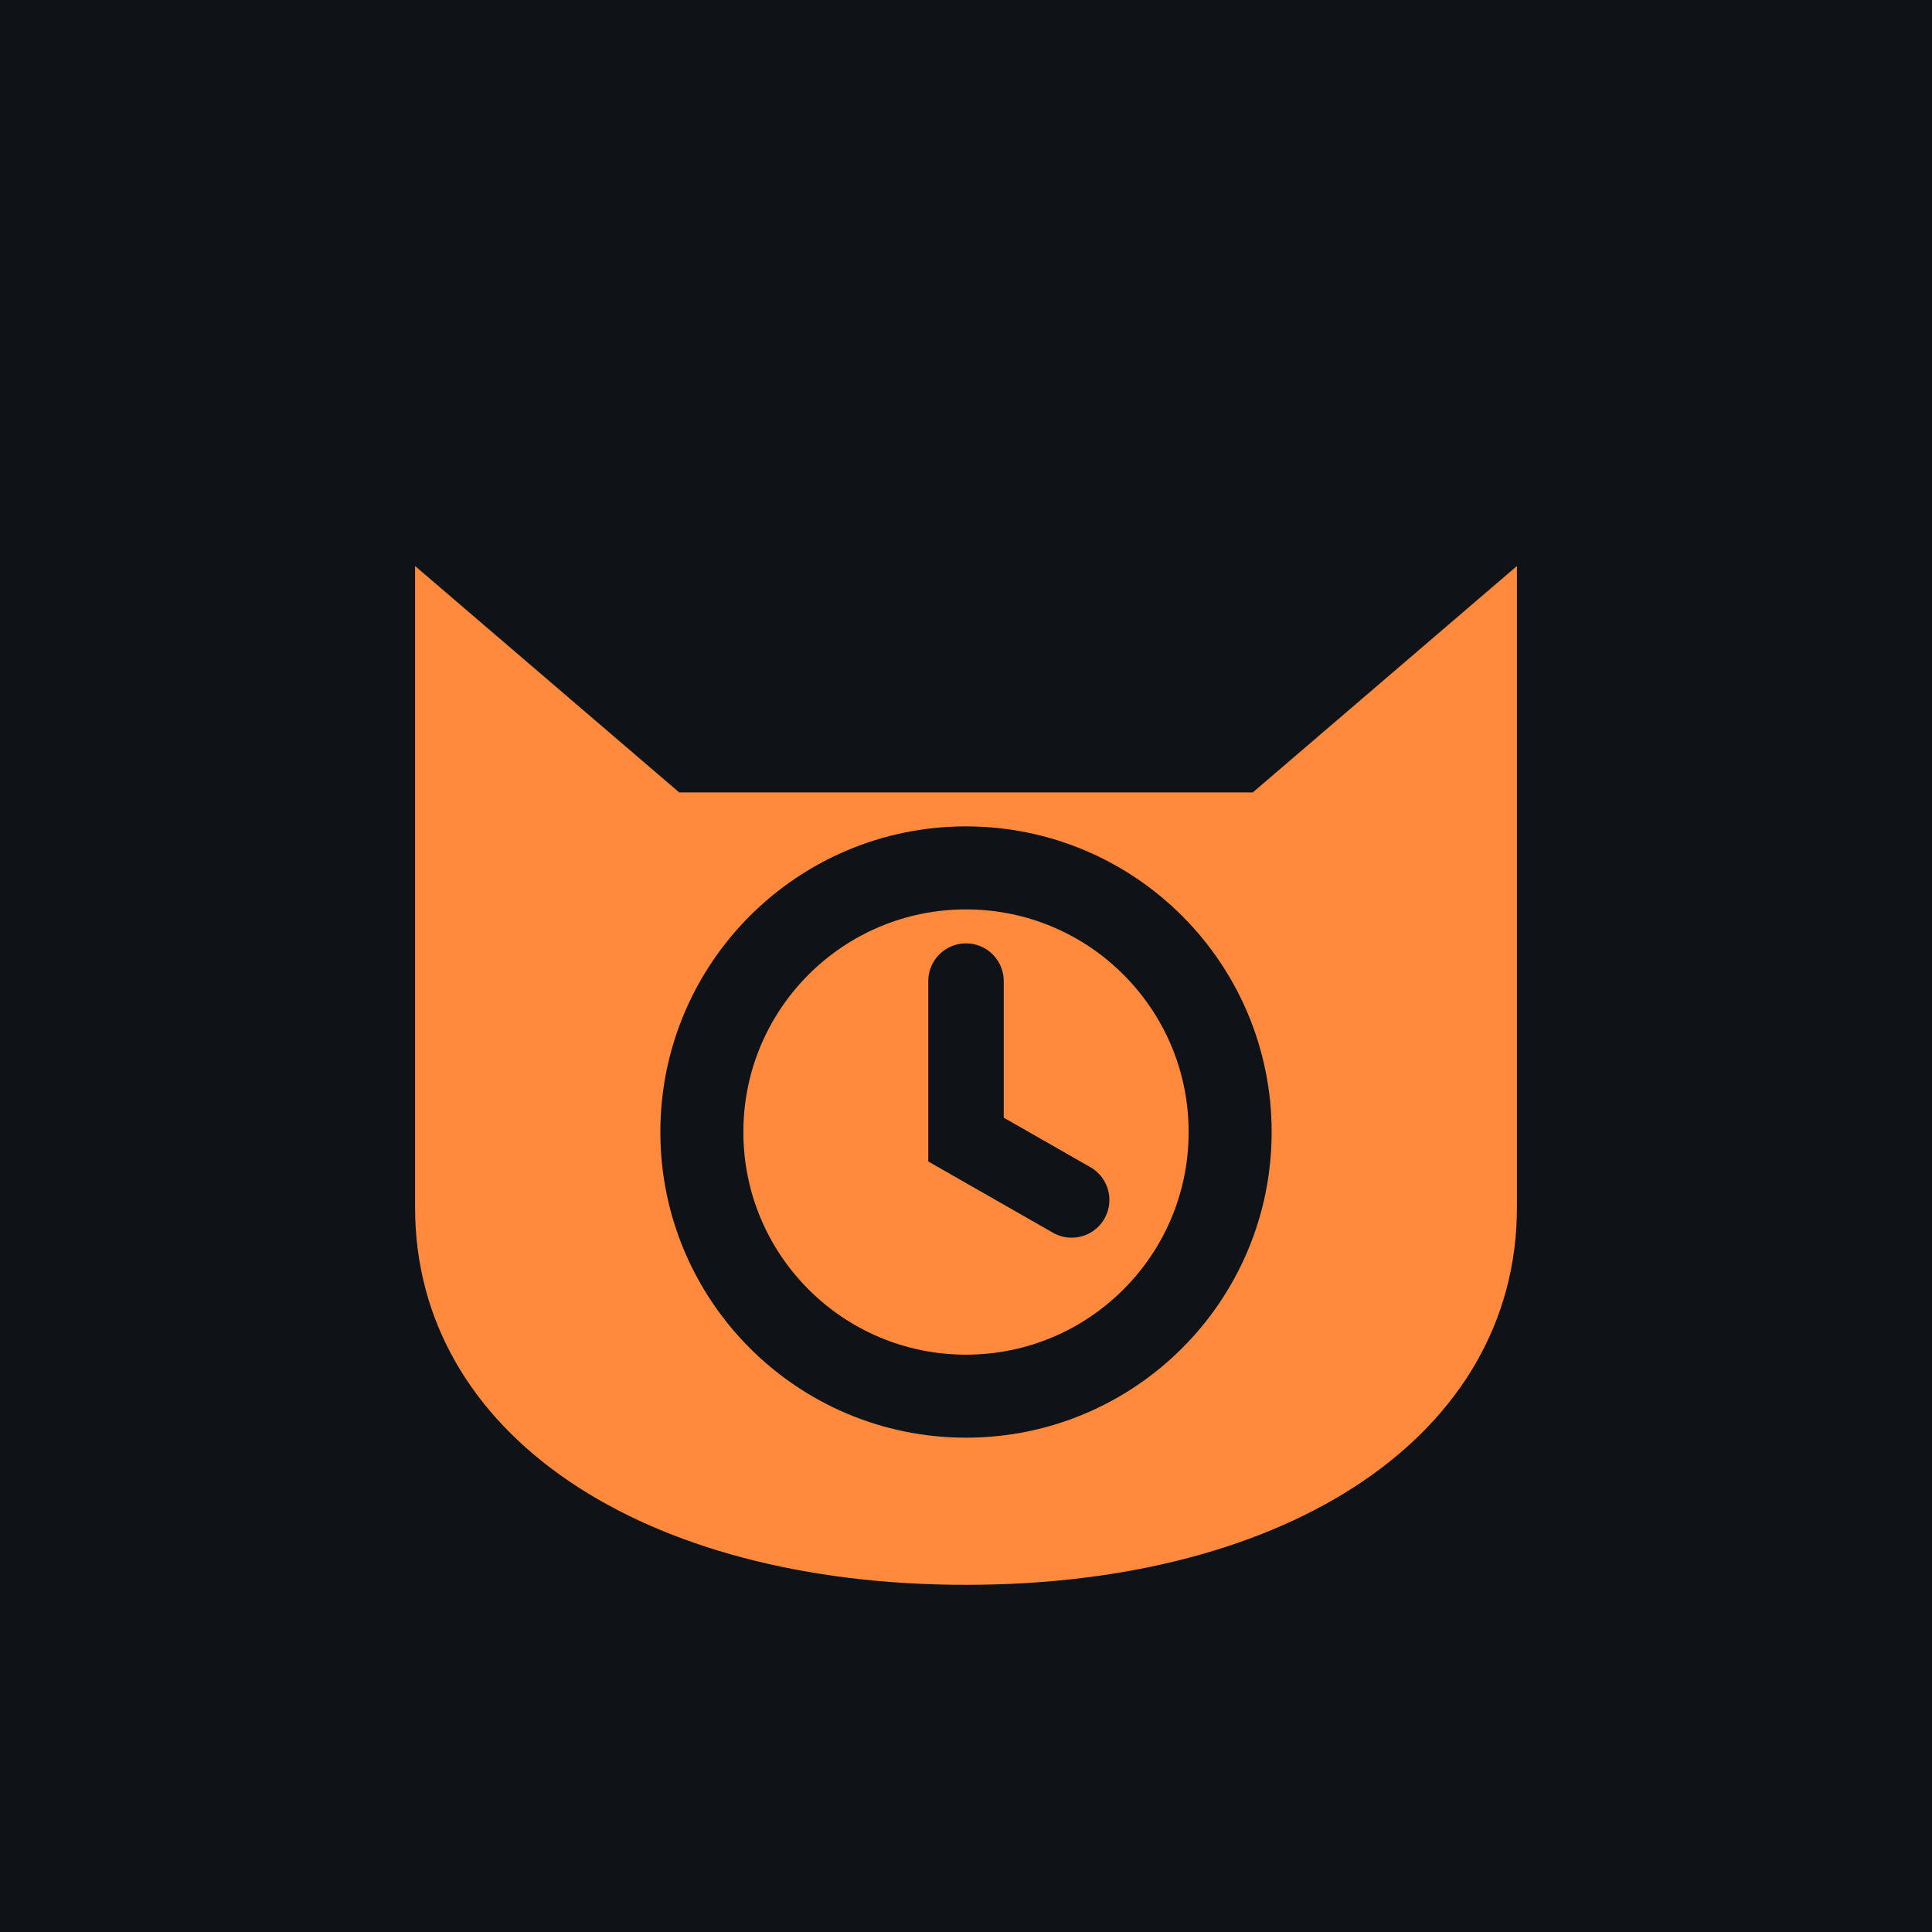
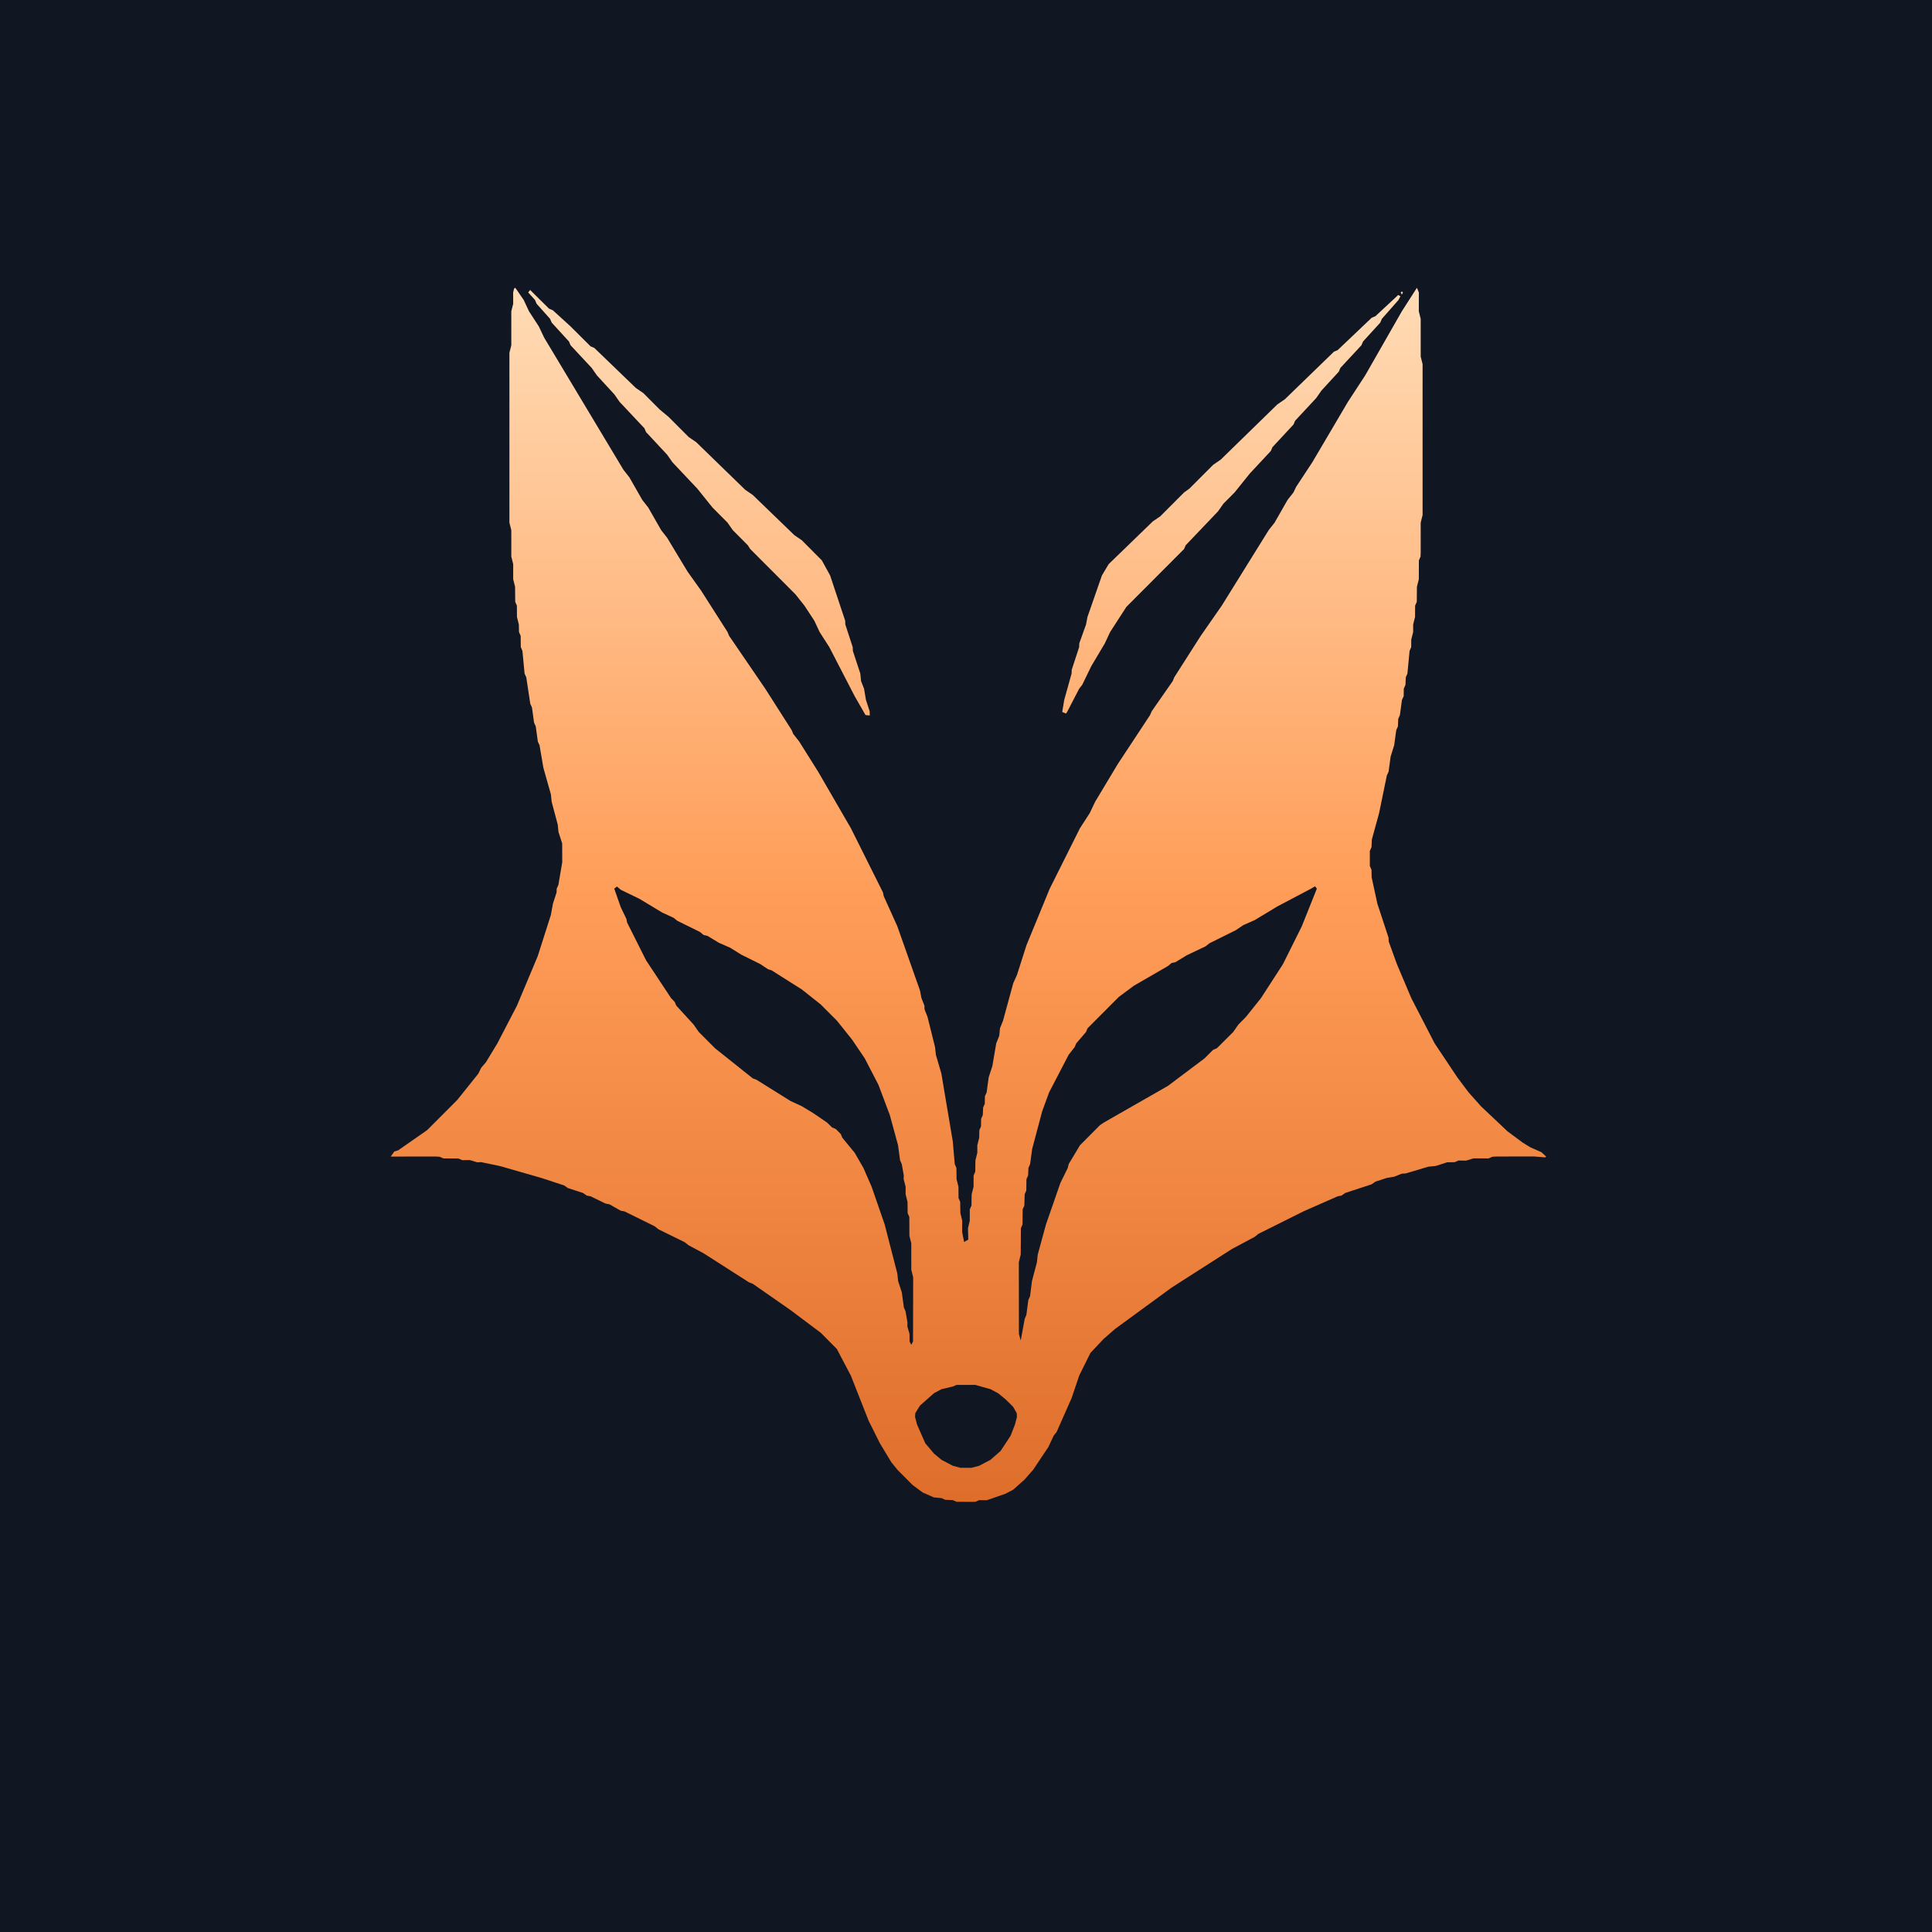
<svg xmlns="http://www.w3.org/2000/svg" viewBox="0 0 512 512">
-   <rect width="512" height="512" fill="#0f1216" />
-   <path d="M110 150l70 60h152l70-60v170c0 60-60 100-146 100S110 380 110 320z" fill="#ff8a3d" />
-   <circle cx="256" cy="300" r="70" fill="none" stroke="#0f1216" stroke-width="22" />
-   <path d="M256 260v42l28 16" stroke="#0f1216" stroke-width="20" fill="none" stroke-linecap="round" />
+   <defs>
+     <linearGradient id="fox" x1="0" y1="0" x2="0" y2="1">
+       <stop stop-color="#ffdbb5" />
+       <stop offset=".5" stop-color="#ff9d58" />
+       <stop offset="1" stop-color="#df6e2b" />
+     </linearGradient>
+   </defs>
+   <rect width="512" height="512" fill="#101722" />
+   <path fill="url(#fox)" fill-rule="evenodd" d="M136.23,76.50 L136.50,76.26 L136.73,76.50 L138.79,79.50 L140.19,82.50 L142.79,86.50 L144.22,89.50 L165.22,124.50 L166.79,126.50 L170.22,132.50 L171.79,134.50 L175.22,140.50 L176.79,142.50 L182.22,151.50 L185.79,156.50 L192.81,167.50 L193.22,168.50 L202.79,182.50 L209.81,193.50 L210.22,194.50 L211.79,196.50 L216.81,204.50 L225.50,219.50 L233.99,236.50 L234.20,237.50 L237.81,245.50 L243.81,262.50 L244.19,264.50 L244.98,266.50 L245.02,267.50 L245.81,269.50 L247.80,277.50 L248.01,279.50 L249.47,284.50 L252.50,302.50 L253.02,308.50 L253.46,309.50 L253.50,312.50 L254.00,314.50 L254.02,317.50 L254.46,318.50 L254.51,321.50 L255.00,323.50 L254.98,326.50 L255.50,329.14 L256.60,328.50 L256.53,325.50 L257.00,323.50 L257.00,320.50 L257.45,319.50 L257.50,316.50 L258.00,314.50 L258.02,311.50 L258.45,310.50 L258.50,307.50 L259.00,305.50 L259.00,303.50 L259.50,301.50 L259.54,299.50 L259.98,298.50 L260.01,296.50 L260.45,295.50 L260.54,293.50 L260.98,292.50 L261.01,290.50 L261.47,289.50 L262.01,285.50 L262.99,282.50 L264.01,276.50 L264.81,274.50 L265.01,272.50 L265.81,270.50 L268.54,260.50 L269.50,258.40 L272.02,250.50 L278.19,235.50 L286.19,219.50 L288.78,215.50 L290.21,212.50 L296.21,202.50 L304.78,189.50 L305.21,188.50 L310.78,180.50 L311.19,179.50 L318.21,168.50 L323.78,160.50 L336.21,140.50 L337.78,138.50 L341.21,132.50 L342.78,130.50 L343.50,129.00 L347.78,122.50 L357.21,106.50 L361.78,99.50 L371.50,82.50 L375.50,76.26 L376.01,77.50 L376.00,82.50 L376.50,84.50 L376.50,94.50 L377.00,96.50 L377.00,136.50 L376.50,138.50 L376.50,146.50 L376.46,147.50 L376.02,148.50 L376.00,153.50 L375.50,155.50 L375.46,159.50 L375.02,160.50 L375.00,163.50 L374.50,165.50 L374.50,167.50 L374.00,169.50 L373.98,171.50 L373.55,172.50 L372.98,178.50 L372.55,179.50 L372.46,181.50 L372.02,182.50 L371.99,184.50 L371.53,185.50 L370.99,189.50 L370.55,190.50 L370.46,192.50 L370.02,193.50 L369.47,197.50 L368.53,200.50 L367.99,204.50 L367.53,205.50 L365.47,215.50 L363.55,222.50 L363.46,224.50 L363.02,225.50 L363.02,229.50 L363.46,230.50 L363.50,232.50 L365.02,239.50 L367.98,248.50 L368.02,249.50 L370.19,255.50 L374.00,264.50 L380.19,276.50 L386.20,285.50 L389.20,289.50 L392.50,293.20 L399.50,299.81 L403.50,302.78 L405.50,304.02 L408.50,305.35 L409.74,306.50 L409.50,306.72 L406.50,306.47 L396.50,306.49 L395.50,306.55 L394.50,306.99 L390.50,306.98 L388.50,307.58 L386.50,307.55 L385.50,307.99 L383.50,308.02 L380.50,308.99 L378.50,309.19 L372.50,310.98 L371.50,311.03 L369.50,311.83 L367.50,312.17 L364.50,313.15 L363.50,313.85 L356.50,316.15 L355.50,316.85 L354.50,317.03 L345.50,320.99 L333.50,326.98 L332.50,327.78 L326.50,330.98 L310.50,341.22 L295.50,352.19 L292.50,354.80 L289.00,358.50 L286.02,364.50 L283.99,370.50 L280.01,379.50 L279.22,380.50 L277.81,383.50 L273.80,389.50 L271.50,392.12 L268.50,394.79 L266.50,395.84 L261.50,397.58 L259.50,397.55 L258.50,397.99 L257.50,398.01 L253.50,397.99 L252.50,397.55 L250.50,397.46 L249.50,397.01 L247.50,396.83 L244.50,395.51 L241.80,393.50 L237.82,389.50 L236.21,387.50 L233.19,382.50 L230.19,376.50 L225.50,364.59 L221.78,357.50 L217.50,353.19 L209.50,347.19 L199.50,340.22 L198.50,339.84 L186.50,332.16 L182.50,330.02 L181.50,329.22 L174.50,325.78 L173.50,324.98 L165.50,321.03 L164.50,320.85 L161.50,319.15 L160.50,318.97 L156.50,317.03 L155.50,316.85 L154.50,316.15 L150.50,314.85 L149.50,314.15 L143.50,312.18 L132.50,309.02 L127.50,307.98 L126.50,308.03 L124.50,307.43 L122.50,307.46 L121.50,307.02 L117.50,306.99 L116.50,306.55 L115.50,306.49 L103.55,306.50 L104.50,305.15 L105.50,304.86 L113.19,299.50 L121.18,291.50 L126.78,284.50 L127.50,283.00 L128.78,281.50 L131.81,276.50 L137.00,266.50 L142.50,253.40 L145.98,242.50 L146.53,239.50 L147.50,236.50 L147.53,235.50 L147.98,234.50 L149.00,228.50 L148.98,223.50 L148.01,220.50 L147.80,218.50 L146.20,212.50 L145.99,210.50 L144.01,203.50 L142.98,197.50 L142.53,196.50 L141.98,192.50 L141.53,191.50 L140.98,187.50 L140.53,186.50 L139.47,179.50 L139.02,178.50 L138.45,172.50 L138.02,171.50 L137.98,168.50 L137.54,167.50 L137.50,165.50 L137.00,163.50 L136.98,160.50 L136.54,159.50 L136.50,155.50 L136.00,153.50 L136.00,149.50 L135.50,147.50 L135.50,140.50 L135.00,138.50 L135.00,93.50 L135.50,91.50 L135.50,82.50 L136.00,80.50 L135.99,77.50 L136.23,76.50ZM139.98,77.50 L140.50,76.85 L145.50,81.80 L146.50,82.22 L151.20,86.50 L156.50,91.78 L157.50,92.21 L168.50,102.81 L170.50,104.18 L174.80,108.50 L177.20,110.50 L182.50,115.81 L184.50,117.18 L197.50,129.81 L199.50,131.18 L210.50,141.81 L212.50,143.18 L217.79,148.50 L219.99,152.50 L223.98,164.50 L224.02,165.50 L225.98,171.50 L226.02,172.50 L227.99,178.50 L228.19,180.50 L228.98,182.50 L229.49,185.50 L230.47,188.50 L230.50,189.61 L229.37,189.50 L226.50,184.50 L219.78,171.50 L217.21,167.50 L215.81,164.50 L213.18,160.50 L210.80,157.50 L198.82,145.50 L198.18,144.50 L194.20,140.50 L192.80,138.50 L188.82,134.50 L184.80,129.50 L178.20,122.50 L176.80,120.50 L171.21,114.50 L170.78,113.50 L164.20,106.50 L162.80,104.50 L158.20,99.50 L156.80,97.50 L151.21,91.50 L150.78,90.50 L146.21,85.50 L145.78,84.50 L142.21,80.50 L141.78,79.50 L139.98,77.50ZM371.22,77.50 L371.50,77.23 L371.79,77.50 L371.50,78.09 L371.22,77.50ZM370.20,78.50 L370.50,78.18 L371.14,78.50 L370.61,79.50 L366.21,84.50 L365.78,85.50 L361.22,90.50 L360.79,91.50 L355.22,97.50 L354.79,98.50 L350.20,103.50 L348.80,105.50 L343.22,111.50 L342.79,112.50 L337.22,118.50 L336.79,119.50 L331.20,125.50 L327.18,130.50 L324.20,133.50 L322.80,135.50 L314.22,144.50 L313.79,145.50 L298.50,160.83 L294.19,167.50 L292.79,170.50 L289.22,176.50 L286.79,181.50 L286.00,182.50 L282.89,188.50 L282.50,189.10 L281.50,188.69 L282.03,185.50 L283.98,178.50 L284.02,177.50 L285.98,171.50 L286.02,170.50 L287.81,165.50 L288.19,163.50 L292.02,152.50 L293.81,149.50 L305.50,138.18 L307.50,136.81 L313.80,130.50 L315.19,129.50 L321.50,123.18 L323.50,121.81 L338.50,107.18 L340.50,105.81 L353.50,93.21 L354.50,92.78 L363.50,84.22 L364.50,83.79 L370.20,78.50ZM163.50,234.94 L162.78,235.50 L164.50,240.40 L165.99,243.50 L166.20,244.50 L171.22,254.50 L177.83,264.50 L178.79,265.50 L179.22,266.50 L183.80,271.50 L185.20,273.50 L189.50,277.81 L199.50,285.78 L200.50,286.16 L209.50,291.78 L212.50,293.16 L215.50,294.98 L219.20,297.50 L220.50,298.78 L221.50,299.21 L222.79,300.50 L223.22,301.50 L226.50,305.50 L228.81,309.50 L230.99,314.50 L234.45,324.50 L237.80,337.50 L238.01,339.50 L238.99,342.50 L239.54,346.50 L239.98,347.50 L240.49,350.50 L240.46,351.50 L241.03,353.50 L241.05,355.50 L241.50,356.40 L241.96,355.50 L242.00,338.50 L241.50,336.50 L241.50,329.50 L241.00,327.50 L240.98,322.50 L240.54,321.50 L240.50,318.50 L240.00,316.50 L240.00,314.50 L239.48,312.50 L239.51,311.50 L238.98,308.50 L238.53,307.50 L237.99,303.50 L235.81,295.50 L232.80,287.50 L229.18,280.50 L225.80,275.50 L221.80,270.50 L217.50,266.19 L212.50,262.22 L204.50,257.16 L203.50,256.84 L201.50,255.50 L196.50,253.02 L193.50,251.16 L190.50,249.84 L187.50,248.02 L186.50,247.80 L185.50,246.98 L179.50,244.02 L178.50,243.22 L175.50,241.84 L169.50,238.22 L164.50,235.79 L163.50,234.94ZM347.50,235.47 L338.50,240.22 L332.50,243.84 L329.50,245.16 L327.50,246.51 L320.50,249.98 L319.50,250.78 L314.50,253.16 L311.50,254.98 L310.50,255.20 L309.50,256.02 L300.50,261.22 L296.50,264.19 L288.22,272.50 L287.79,273.50 L285.22,276.50 L284.79,277.50 L283.22,279.50 L278.02,289.50 L276.19,294.50 L273.53,304.50 L272.99,308.50 L272.55,309.50 L272.46,311.50 L272.02,312.50 L271.98,315.50 L271.55,316.50 L271.46,319.50 L271.02,320.50 L270.98,324.50 L270.55,325.50 L270.50,332.50 L270.00,334.50 L270.02,353.50 L270.50,355.25 L271.56,349.50 L271.99,348.50 L272.52,344.50 L272.98,343.50 L273.48,339.50 L274.80,334.50 L275.01,332.50 L277.19,324.50 L281.01,313.50 L282.98,309.50 L283.21,308.50 L286.21,303.50 L291.50,298.18 L292.50,297.50 L309.50,287.78 L319.19,280.50 L321.50,278.21 L322.50,277.78 L326.80,273.50 L328.20,271.50 L330.18,269.50 L334.18,264.50 L340.00,255.50 L344.98,245.50 L348.98,235.50 L348.50,234.88 L347.50,235.47ZM252.50,367.44 L249.50,368.15 L247.50,369.22 L243.80,372.50 L242.56,374.50 L242.50,375.50 L243.02,377.50 L245.22,382.50 L247.50,385.20 L249.50,386.86 L252.50,388.44 L254.50,388.98 L257.50,388.98 L259.50,388.44 L262.50,386.86 L265.18,384.50 L267.81,380.50 L268.98,377.50 L269.50,375.50 L269.44,374.50 L268.50,372.83 L266.50,370.85 L264.50,369.22 L262.50,368.15 L258.50,367.02 L253.50,367.02 L252.50,367.44Z" />
</svg>
